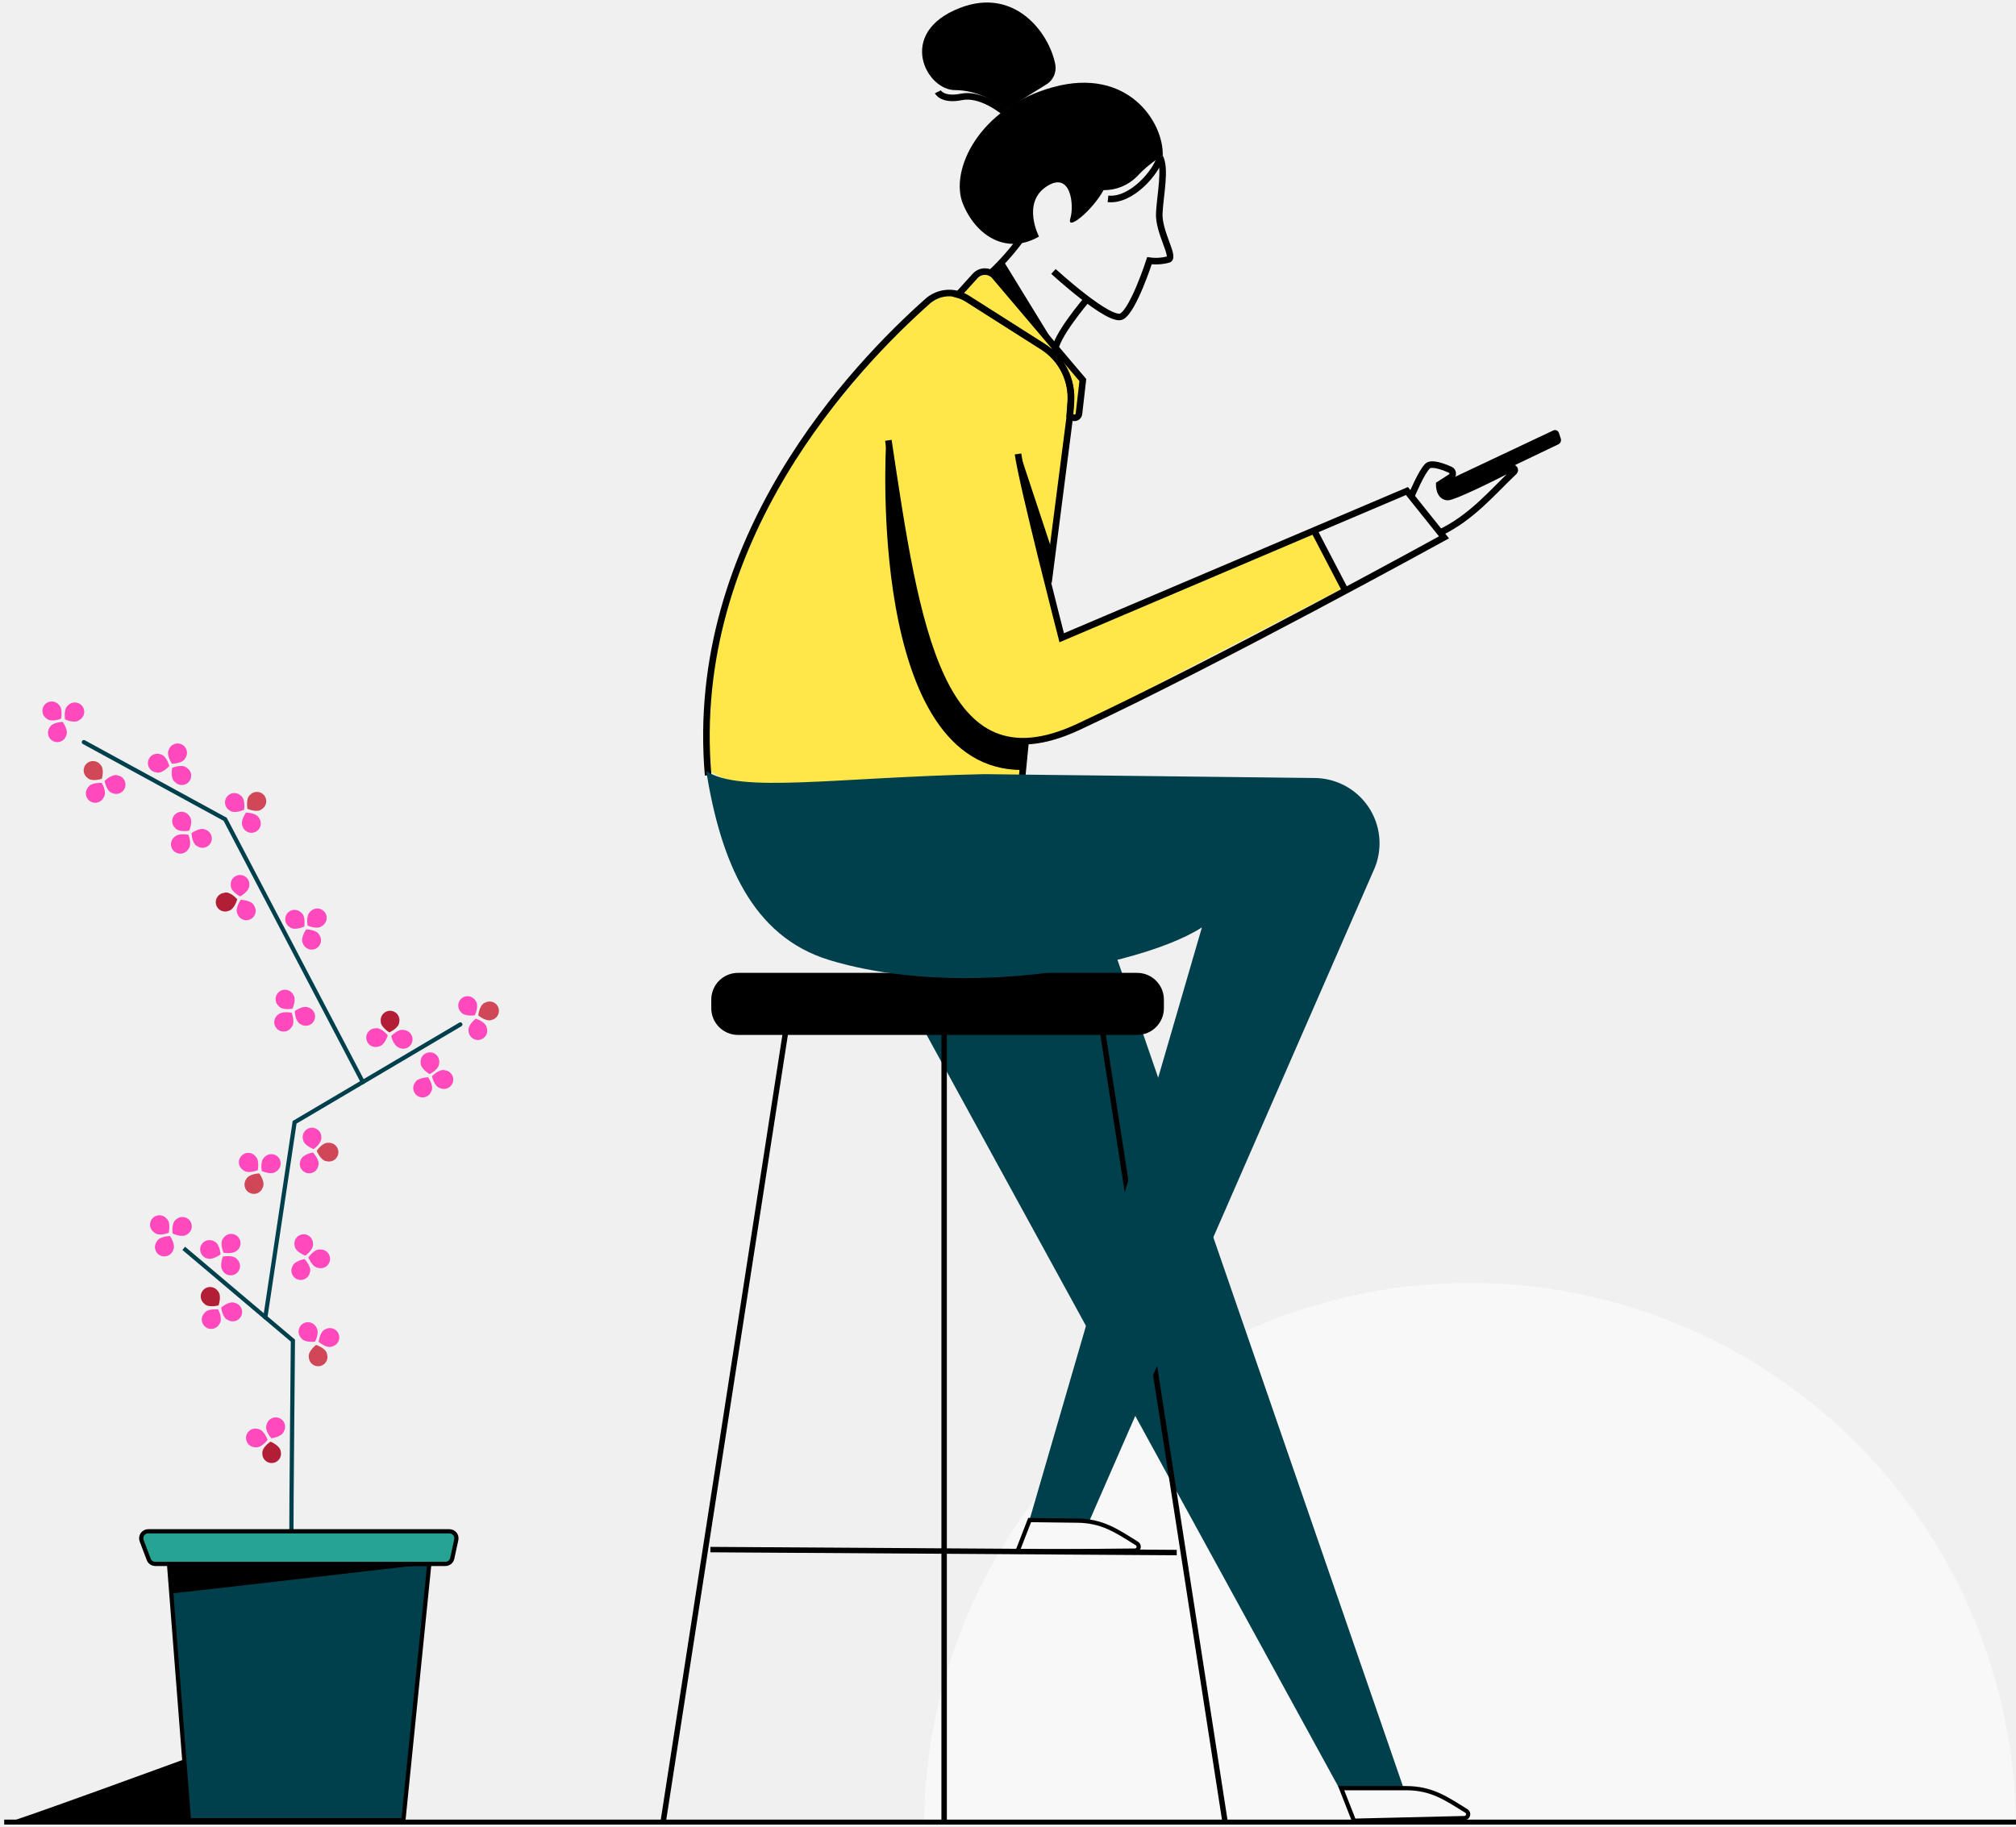
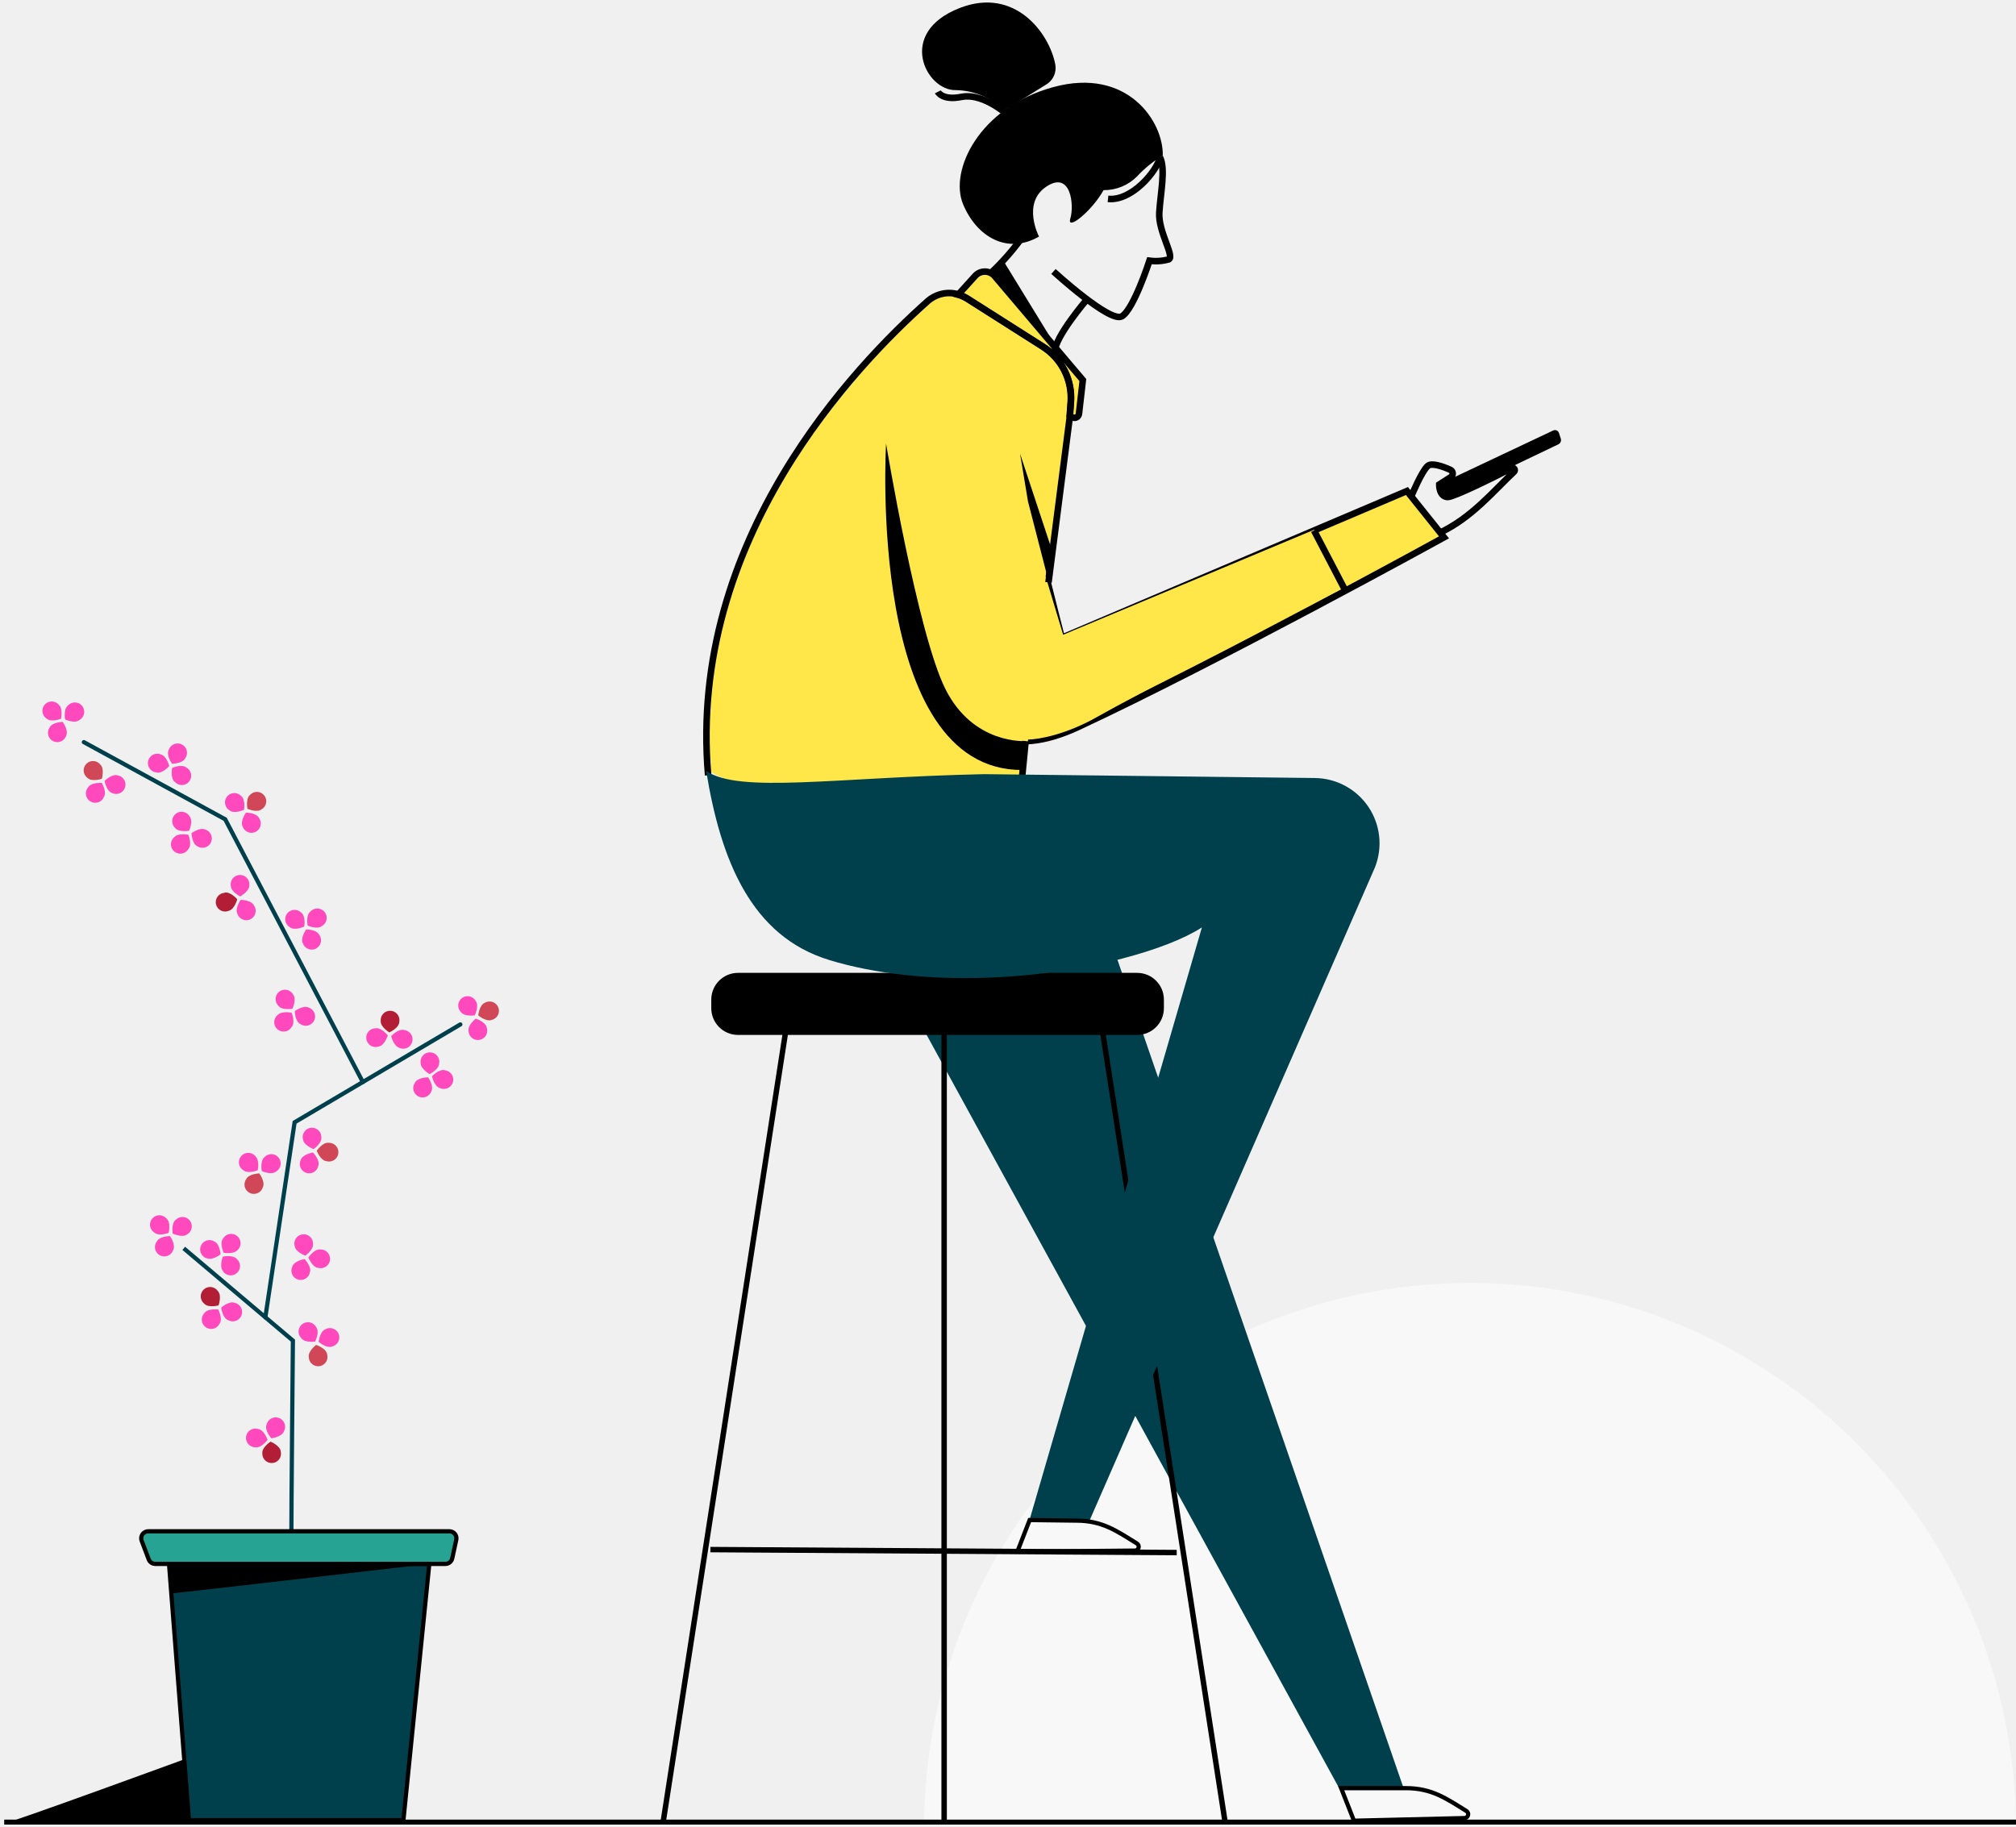
<svg xmlns="http://www.w3.org/2000/svg" width="479" height="434" viewBox="0 0 479 434" fill="none">
-   <g clip-path="url(#clip0_22_1063)">
+   <g clip-path="url(#clip0_328_3838)">
+     <path d="M241.877 107.879C242.979 115.577 252.264 151.553 252.264 151.553L334.287 116.687L343.094 127.697C343.094 127.697 289.184 157.37 256.177 172.757C223.169 188.143 217.668 148.589 211.074 104.64" fill="#FFE749" />
+     <path d="M241.877 107.879C242.979 115.577 252.264 151.553 252.264 151.553L334.287 116.687L343.094 127.697C343.094 127.697 289.184 157.37 256.177 172.757C223.169 188.143 217.668 148.589 211.074 104.64" stroke="black" stroke-width="1.56" stroke-miterlimit="10" />
    <path d="M201.293 92.639C205.885 86.639 216.823 73.794 223.481 70.472H224.84L229.001 69.087C230.388 67.701 233.446 64.93 234.511 64.93C235.898 64.93 252.549 84.327 255.322 88.483C258.096 92.639 256.709 93.988 256.709 96.796C256.709 99.016 254.872 98.631 253.954 98.181L248.443 136.983L252.604 150.837L312.236 125.89L319.17 139.754C302.997 148.066 268.658 165.802 260.925 170.233C253.192 174.665 246.588 175.738 244.283 175.738L242.887 186.822H183.255C174.374 186.822 169.387 184.069 168.001 182.666C167.124 158.928 172.887 135.417 184.642 114.77C189.087 107.053 197.592 96.796 201.293 92.639Z" fill="#FFE749" />
-     <path d="M241.877 107.879C242.979 115.577 252.264 151.553 252.264 151.553L334.287 116.687L343.094 127.697C343.094 127.697 289.184 157.37 256.177 172.757C223.169 188.143 217.668 148.589 211.074 104.64" stroke="black" stroke-width="1.56" stroke-miterlimit="10" />
    <path d="M257.279 90.318L256.36 98.365C256.333 98.548 256.26 98.721 256.149 98.869C256.038 99.019 255.889 99.136 255.717 99.209C255.547 99.293 255.354 99.321 255.166 99.291C254.98 99.269 254.803 99.2 254.652 99.089L254.165 98.722L254.395 95.649C254.593 93.044 254.079 90.435 252.908 88.1C251.736 85.765 249.952 83.791 247.745 82.391L229.745 70.958C229.09 70.556 228.382 70.248 227.642 70.041L231.719 65.545C232.02 65.218 232.386 64.959 232.794 64.784C233.205 64.609 233.651 64.527 234.098 64.545C234.541 64.556 234.976 64.662 235.375 64.857C235.774 65.053 236.126 65.335 236.403 65.683L257.279 90.318Z" stroke="black" stroke-width="1.56" stroke-miterlimit="10" />
    <path d="M227.678 69.977C228.419 70.183 229.126 70.492 229.781 70.894L247.801 82.345C250.007 83.745 251.792 85.719 252.963 88.054C254.134 90.389 254.648 92.998 254.45 95.603L254.22 98.677" stroke="black" stroke-width="1.56" stroke-miterlimit="10" />
    <path d="M254.229 98.704L249.123 138.396" stroke="black" stroke-width="1.56" stroke-miterlimit="10" />
    <path d="M168.248 184.235C163.427 128.147 203.313 86.822 220.294 71.674C221.278 70.779 222.472 70.148 223.766 69.839C225.057 69.537 226.404 69.572 227.678 69.94" stroke="black" stroke-width="1.56" stroke-miterlimit="10" />
    <path d="M276.271 36.974C276.492 28.973 267.941 15.871 250.262 20.697C232.583 25.523 225.52 40.561 228.817 48.507C232.114 56.453 239.471 60.499 246.864 56.214C246.864 56.214 242.731 48.287 248.591 44.36C254.45 40.433 255.267 48.773 254.312 51.92C253.357 55.067 259.501 50.085 262.201 45.185C263.678 45.203 265.143 44.923 266.509 44.364C267.875 43.804 269.115 42.976 270.155 41.928C271.944 39.992 274.004 38.323 276.271 36.974Z" fill="black" />
-     <path d="M248.6 20.073C249.402 19.588 250.036 18.869 250.417 18.012C250.798 17.156 250.907 16.204 250.73 15.284C249.297 7.834 241.133 -3.158 228.11 1.87C212.864 7.742 220.046 21.532 227.008 21.413C231.361 21.474 235.524 23.205 238.635 26.248L248.6 20.073Z" fill="black" />
-     <path d="M250.299 64.508C250.299 64.508 263.726 76.803 266.545 75.179C269.365 73.555 273.112 61.949 273.112 61.949C274.648 62.161 276.211 62.055 277.704 61.636C279.137 60.903 275.178 55.058 275.445 50.544C275.711 46.03 277.015 40.093 275.591 37.331" stroke="black" stroke-width="1.56" stroke-miterlimit="10" />
+     <path d="M248.6 20.073C249.402 19.588 250.036 18.869 250.417 18.012C250.798 17.156 250.907 16.204 250.73 15.284C249.297 7.833 241.133 -3.158 228.11 1.87C212.864 7.742 220.046 21.532 227.008 21.413C231.361 21.474 235.524 23.205 238.635 26.248L248.6 20.073Z" fill="black" />
+     <path d="M250.299 64.508C250.299 64.508 263.726 76.803 266.545 75.179C269.365 73.555 273.112 61.949 273.112 61.949C274.648 62.161 276.211 62.055 277.704 61.637C279.137 60.903 275.178 55.058 275.445 50.544C275.711 46.03 277.015 40.093 275.591 37.331" stroke="black" stroke-width="1.56" stroke-miterlimit="10" />
    <path d="M235.274 65.022C238.228 62.272 240.887 59.221 243.209 55.92" stroke="black" stroke-width="1.56" stroke-miterlimit="10" />
    <path d="M258.27 71.133C258.27 71.133 250.556 80.133 250.62 83.62" stroke="black" stroke-width="1.56" stroke-miterlimit="10" />
    <path d="M275.628 37.331C274.866 40.772 268.832 47.865 263.257 47.259" stroke="black" stroke-width="1.56" stroke-miterlimit="10" />
    <path d="M239.976 27.817C238.203 26.101 232.968 22.101 228.431 23.027C223.894 23.954 222.829 21.826 222.829 21.826" stroke="black" stroke-width="1.56" stroke-miterlimit="10" />
    <path d="M312.208 126.064L319.656 140.35" stroke="black" stroke-width="1.56" stroke-miterlimit="10" />
    <path d="M335.389 117.779C335.389 117.779 337.786 111.98 339.237 110.723C340.155 109.907 342.819 110.834 344.582 111.641C344.745 111.707 344.885 111.819 344.986 111.962C345.088 112.108 345.149 112.279 345.161 112.457C345.178 112.637 345.145 112.818 345.066 112.98C344.986 113.142 344.863 113.279 344.711 113.375L341.955 115.146C341.955 115.146 341.882 118.008 343.957 118.119C345.39 118.119 354.354 113.724 359.203 111.219C359.313 111.182 359.432 111.182 359.543 111.219C359.656 111.255 359.756 111.326 359.827 111.421C359.89 111.519 359.919 111.635 359.91 111.751C359.902 111.871 359.853 111.984 359.772 112.072C354.969 116.559 349.67 123.082 341.983 126.651" stroke="black" stroke-width="1.56" stroke-miterlimit="10" />
    <path d="M341.965 115.082L369.057 102.291C369.186 102.238 369.323 102.207 369.461 102.2C369.597 102.2 369.731 102.228 369.856 102.282C369.981 102.336 370.093 102.414 370.187 102.512C370.279 102.612 370.348 102.731 370.389 102.86L370.821 104.163C370.922 104.429 370.922 104.723 370.821 104.989C370.713 105.255 370.51 105.471 370.251 105.595L343.618 118.339L341.965 115.082Z" fill="black" />
    <path d="M210.532 105.42C210.532 105.42 205.829 183.253 242.979 182.978L243.695 176.105C243.695 176.105 231.278 177.023 224.629 163.746C217.98 150.47 210.532 105.42 210.532 105.42Z" fill="black" />
    <path d="M242.364 107.815L250.014 130.945L249.095 137.964L244.246 119.137L242.364 107.815Z" fill="black" />
    <path d="M238.387 61.949L250.602 81.877L235.485 64.829L238.387 61.949Z" fill="black" />
    <path opacity="0.5" d="M219.55 433.367C219.838 399.188 233.631 366.506 257.925 342.439C282.22 318.372 315.048 304.868 349.261 304.868C383.475 304.868 416.303 318.372 440.597 342.439C464.891 366.506 478.684 399.188 478.972 433.367H219.55Z" fill="white" />
    <path d="M250.464 184.528L333.488 424.917H318.169L192.237 194.924L250.464 184.528Z" fill="#00404C" />
    <path d="M479 433L1 433" stroke="black" stroke-width="1.18" stroke-miterlimit="10" />
    <path d="M321.695 432.67L318.655 424.935H334.039C340.192 424.935 343.608 427.394 348.338 430.312C348.527 430.407 348.677 430.565 348.763 430.759C348.849 430.952 348.866 431.17 348.809 431.374C348.753 431.578 348.628 431.756 348.455 431.879C348.282 432.001 348.072 432.06 347.861 432.046L321.695 432.67Z" stroke="black" stroke-miterlimit="10" />
    <path d="M270.182 231.835H175.357C172.202 231.835 169.644 234.39 169.644 237.542V239.588C169.644 242.74 172.202 245.295 175.357 245.295H270.182C273.337 245.295 275.895 242.74 275.895 239.588V237.542C275.895 234.39 273.337 231.835 270.182 231.835Z" fill="black" stroke="black" stroke-width="1.29" stroke-miterlimit="10" />
    <path d="M186.617 245.497L157.632 432.55" stroke="black" stroke-width="1.29" stroke-miterlimit="10" />
    <path d="M262.027 245.497L291.012 432.55" stroke="black" stroke-width="1.29" stroke-miterlimit="10" />
    <path d="M224.326 245.8V432.55" stroke="black" stroke-width="1.29" stroke-miterlimit="10" />
    <path d="M168.79 368.242L279.587 368.948" stroke="black" stroke-width="1.29" stroke-miterlimit="10" />
    <path d="M243.686 176.115L242.878 184.4" stroke="black" stroke-width="1.56" stroke-miterlimit="10" />
    <path d="M40.159 371.646H102.004L95.851 432.55H44.898L40.159 371.646Z" fill="#00404C" stroke="black" stroke-miterlimit="10" />
    <path d="M1 433.301C2.258 433.283 44 418 44 418L45 433.301L1 433.301Z" fill="black" />
    <path d="M43.658 296.657L69.593 318.577C69.593 318.577 69.199 361.039 69.235 363.893" stroke="#00404C" stroke-miterlimit="10" />
    <path d="M63.045 313.044L69.998 266.701L109.379 243.442" stroke="#00404C" stroke-miterlimit="10" stroke-linecap="round" />
    <path d="M86.207 257.131L53.503 194.694L19.926 176.362" stroke="#00404C" stroke-miterlimit="10" stroke-linecap="round" />
    <path d="M56.451 297.043C55.533 298.153 53.127 297.694 53.127 297.694C53.127 297.694 52.116 295.428 52.998 294.318C53.16 294.042 53.379 293.804 53.641 293.62C53.903 293.437 54.201 293.311 54.516 293.253C54.831 293.195 55.154 293.205 55.465 293.282C55.775 293.36 56.065 293.503 56.315 293.702C56.565 293.902 56.77 294.152 56.914 294.438C57.059 294.723 57.141 295.036 57.153 295.355C57.166 295.675 57.11 295.993 56.989 296.289C56.868 296.585 56.684 296.851 56.451 297.07V297.043Z" fill="#FF49BC" />
    <path d="M52.952 302.007C52.034 300.915 52.952 298.621 52.952 298.621C52.952 298.621 55.377 298.107 56.286 299.199C56.525 299.412 56.715 299.673 56.843 299.966C56.972 300.258 57.035 300.575 57.03 300.895C57.024 301.214 56.95 301.529 56.812 301.817C56.674 302.105 56.475 302.36 56.229 302.564C55.983 302.769 55.696 302.917 55.387 303.001C55.078 303.084 54.755 303.1 54.439 303.047C54.124 302.994 53.824 302.873 53.559 302.694C53.294 302.514 53.072 302.28 52.906 302.007H52.952Z" fill="#FF49BC" />
    <path d="M49.15 299.006C50.445 299.594 52.401 298.089 52.401 298.089C52.401 298.089 52.254 295.612 50.959 295.034C50.691 294.864 50.39 294.754 50.077 294.711C49.763 294.668 49.443 294.692 49.139 294.782C48.835 294.872 48.554 295.026 48.315 295.233C48.076 295.441 47.883 295.697 47.751 295.985C47.619 296.272 47.55 296.585 47.549 296.902C47.548 297.218 47.614 297.531 47.744 297.82C47.874 298.109 48.064 298.367 48.302 298.576C48.539 298.785 48.819 298.941 49.122 299.034L49.15 299.006Z" fill="#FF49BC" />
    <path d="M39.608 289.62C40.664 290.538 40.067 292.969 40.067 292.969C40.067 292.969 37.743 293.887 36.678 292.905C36.404 292.732 36.171 292.501 35.996 292.23C35.82 291.958 35.706 291.651 35.661 291.331C35.616 291.01 35.641 290.684 35.735 290.374C35.829 290.065 35.99 289.779 36.205 289.538C36.42 289.296 36.686 289.104 36.983 288.975C37.28 288.847 37.602 288.784 37.925 288.792C38.249 288.8 38.567 288.878 38.858 289.021C39.148 289.164 39.404 289.368 39.608 289.62Z" fill="#FF49BC" />
    <path d="M44.402 293.373C43.263 294.217 41.022 293.134 41.022 293.134C41.022 293.134 40.645 290.684 41.784 289.84C42.011 289.616 42.283 289.443 42.582 289.333C42.881 289.223 43.2 289.179 43.518 289.203C43.836 289.228 44.145 289.32 44.424 289.474C44.703 289.628 44.946 289.84 45.135 290.096C45.325 290.352 45.457 290.646 45.523 290.957C45.589 291.269 45.587 291.591 45.518 291.902C45.448 292.213 45.312 292.505 45.12 292.759C44.927 293.012 44.682 293.222 44.402 293.373Z" fill="#FF49BC" />
    <path d="M41.16 297.043C41.821 295.777 40.397 293.74 40.397 293.74C40.397 293.74 37.918 293.74 37.257 295.006C37.062 295.264 36.926 295.562 36.858 295.879C36.79 296.195 36.791 296.522 36.863 296.838C36.934 297.153 37.073 297.45 37.271 297.706C37.468 297.963 37.719 298.173 38.006 298.323C38.293 298.473 38.61 298.558 38.933 298.574C39.257 298.589 39.58 298.534 39.88 298.412C40.18 298.291 40.45 298.105 40.671 297.868C40.892 297.632 41.059 297.35 41.16 297.043Z" fill="#FF49BC" />
    <path d="M48.571 312.026C49.389 310.861 51.85 311.182 51.85 311.182C51.85 311.182 52.989 313.384 52.181 314.549C52.04 314.84 51.838 315.097 51.588 315.303C51.339 315.508 51.047 315.657 50.734 315.739C50.421 315.82 50.094 315.833 49.776 315.776C49.458 315.719 49.155 315.593 48.89 315.408C48.625 315.223 48.404 314.982 48.241 314.703C48.078 314.424 47.978 314.113 47.948 313.791C47.918 313.469 47.958 313.145 48.065 312.84C48.173 312.535 48.346 312.257 48.571 312.026Z" fill="#FF49BC" />
    <path d="M51.776 306.823C52.75 307.86 51.932 310.209 51.932 310.209C51.932 310.209 49.535 310.87 48.562 309.833C48.306 309.636 48.095 309.385 47.946 309.099C47.796 308.812 47.71 308.497 47.694 308.174C47.679 307.851 47.734 307.529 47.855 307.23C47.976 306.93 48.162 306.661 48.398 306.44C48.634 306.219 48.915 306.052 49.222 305.95C49.529 305.848 49.854 305.815 50.176 305.851C50.497 305.888 50.807 305.994 51.083 306.161C51.359 306.329 51.596 306.555 51.776 306.823Z" fill="#B11E36" />
    <path d="M55.744 309.594C54.421 309.09 52.557 310.732 52.557 310.732C52.557 310.732 52.842 313.2 54.173 313.705C54.453 313.868 54.765 313.968 55.087 313.999C55.41 314.029 55.735 313.989 56.04 313.882C56.346 313.774 56.624 313.601 56.856 313.375C57.088 313.15 57.267 312.876 57.383 312.574C57.498 312.272 57.547 311.948 57.524 311.625C57.502 311.303 57.41 310.989 57.254 310.705C57.098 310.422 56.882 310.176 56.621 309.984C56.361 309.792 56.061 309.659 55.744 309.594Z" fill="#FF49BC" />
    <path d="M75.572 301.291C74.158 301.126 73.267 298.814 73.267 298.814C73.267 298.814 74.672 296.758 76.077 296.924C76.402 296.906 76.725 296.96 77.027 297.081C77.328 297.202 77.599 297.387 77.822 297.623C78.044 297.86 78.212 298.142 78.314 298.449C78.416 298.757 78.45 299.084 78.412 299.406C78.375 299.728 78.268 300.038 78.098 300.315C77.929 300.591 77.701 300.828 77.43 301.007C77.16 301.187 76.853 301.305 76.533 301.354C76.212 301.403 75.884 301.381 75.572 301.291Z" fill="#FF49BC" />
    <path d="M69.474 300.942C69.924 299.593 72.376 299.208 72.376 299.208C72.376 299.208 74.094 301.043 73.644 302.337C73.588 302.651 73.465 302.949 73.283 303.212C73.101 303.474 72.865 303.694 72.59 303.857C72.316 304.02 72.009 304.122 71.692 304.156C71.374 304.19 71.053 304.155 70.75 304.054C70.447 303.952 70.169 303.787 69.936 303.569C69.703 303.351 69.52 303.085 69.399 302.79C69.278 302.495 69.222 302.177 69.235 301.858C69.248 301.539 69.329 301.227 69.474 300.942Z" fill="#FF49BC" />
    <path d="M70.025 296.125C70.209 297.538 72.542 298.392 72.542 298.392C72.542 298.392 74.571 296.969 74.378 295.556C74.383 295.238 74.319 294.922 74.19 294.631C74.062 294.34 73.872 294.079 73.634 293.868C73.396 293.656 73.115 293.498 72.81 293.404C72.506 293.31 72.184 293.283 71.868 293.324C71.552 293.366 71.249 293.474 70.979 293.643C70.708 293.812 70.478 294.036 70.302 294.302C70.126 294.568 70.01 294.868 69.96 295.183C69.911 295.497 69.93 295.819 70.016 296.125H70.025Z" fill="#FF49BC" />
    <path d="M77.547 275.94C76.142 275.775 75.251 273.463 75.251 273.463C75.251 273.463 76.647 271.408 78.061 271.573C78.385 271.557 78.709 271.611 79.009 271.733C79.31 271.855 79.581 272.041 79.802 272.277C80.023 272.514 80.191 272.796 80.292 273.104C80.393 273.412 80.425 273.738 80.388 274.06C80.35 274.382 80.242 274.692 80.072 274.968C79.902 275.244 79.674 275.479 79.404 275.658C79.133 275.837 78.827 275.955 78.506 276.004C78.186 276.052 77.858 276.031 77.547 275.94Z" fill="#D04757" />
    <path d="M71.467 275.61C71.917 274.27 74.369 273.876 74.369 273.876C74.369 273.876 76.096 275.711 75.636 277.014C75.579 277.327 75.454 277.623 75.272 277.884C75.089 278.145 74.852 278.363 74.578 278.525C74.303 278.686 73.997 278.786 73.68 278.819C73.363 278.852 73.043 278.816 72.741 278.715C72.439 278.613 72.163 278.448 71.93 278.23C71.698 278.012 71.515 277.747 71.394 277.453C71.273 277.158 71.217 276.841 71.23 276.523C71.243 276.205 71.323 275.894 71.467 275.61Z" fill="#FF49BC" />
    <path d="M72 270.811C72.183 272.215 74.516 273.068 74.516 273.068C74.516 273.068 76.555 271.646 76.353 270.233C76.356 269.915 76.291 269.6 76.161 269.309C76.032 269.019 75.842 268.759 75.603 268.549C75.365 268.338 75.084 268.181 74.779 268.088C74.475 267.995 74.154 267.969 73.838 268.01C73.523 268.052 73.22 268.161 72.95 268.33C72.68 268.499 72.45 268.724 72.275 268.99C72.1 269.255 71.984 269.555 71.935 269.87C71.885 270.184 71.905 270.505 71.991 270.811H72Z" fill="#FF49BC" />
    <path d="M78.906 319.981C77.584 320.504 75.71 318.88 75.71 318.88C75.71 318.88 75.977 316.411 77.299 315.888C77.576 315.731 77.883 315.636 78.201 315.608C78.518 315.58 78.838 315.62 79.138 315.726C79.438 315.833 79.712 316.002 79.941 316.223C80.17 316.444 80.349 316.712 80.465 317.008C80.581 317.305 80.632 317.622 80.615 317.94C80.598 318.258 80.513 318.568 80.365 318.85C80.217 319.132 80.01 319.379 79.758 319.574C79.507 319.769 79.216 319.908 78.906 319.981Z" fill="#FF49BC" />
    <path d="M73.368 322.504C73.129 321.1 75.104 319.604 75.104 319.604C75.104 319.604 77.464 320.366 77.703 321.77C77.802 322.073 77.835 322.394 77.798 322.712C77.762 323.029 77.658 323.334 77.492 323.607C77.327 323.881 77.105 324.115 76.841 324.295C76.577 324.474 76.277 324.595 75.962 324.648C75.647 324.701 75.324 324.686 75.015 324.604C74.707 324.521 74.419 324.373 74.173 324.169C73.927 323.966 73.728 323.712 73.589 323.424C73.45 323.137 73.375 322.823 73.368 322.504Z" fill="#D04757" />
    <path d="M71.586 318.008C72.413 319.164 74.874 318.815 74.874 318.815C74.874 318.815 75.995 316.604 75.168 315.448C75.025 315.158 74.821 314.902 74.569 314.699C74.317 314.496 74.024 314.349 73.71 314.271C73.396 314.192 73.068 314.182 72.75 314.242C72.432 314.303 72.131 314.431 71.868 314.62C71.604 314.808 71.385 315.051 71.225 315.332C71.065 315.614 70.969 315.926 70.942 316.249C70.915 316.571 70.959 316.895 71.07 317.199C71.181 317.503 71.358 317.779 71.586 318.008Z" fill="#FF49BC" />
    <path d="M61.364 339.588C62.77 339.808 63.578 342.157 63.578 342.157C63.578 342.157 62.108 344.148 60.703 343.937C60.379 343.941 60.058 343.875 59.763 343.743C59.467 343.611 59.203 343.417 58.99 343.172C58.777 342.928 58.62 342.641 58.53 342.33C58.439 342.02 58.417 341.693 58.466 341.373C58.515 341.053 58.633 340.747 58.811 340.477C58.99 340.207 59.226 339.979 59.502 339.81C59.777 339.64 60.087 339.532 60.408 339.494C60.73 339.455 61.056 339.488 61.364 339.588Z" fill="#FF49BC" />
    <path d="M67.445 340.166C66.939 341.496 64.478 341.799 64.478 341.799C64.478 341.799 62.825 339.964 63.321 338.624C63.383 338.307 63.514 338.006 63.704 337.744C63.894 337.482 64.139 337.264 64.422 337.106C64.705 336.948 65.019 336.854 65.342 336.829C65.665 336.805 65.99 336.851 66.293 336.964C66.597 337.078 66.872 337.256 67.099 337.486C67.327 337.717 67.502 337.994 67.611 338.299C67.721 338.603 67.763 338.928 67.734 339.251C67.705 339.573 67.606 339.885 67.445 340.166Z" fill="#FF49BC" />
    <path d="M66.71 344.946C66.581 343.533 64.285 342.588 64.285 342.588C64.285 342.588 62.2 343.937 62.329 345.341C62.313 345.659 62.365 345.976 62.482 346.273C62.599 346.569 62.779 346.836 63.009 347.057C63.239 347.277 63.514 347.446 63.815 347.551C64.115 347.656 64.435 347.695 64.753 347.666C65.07 347.637 65.377 347.54 65.654 347.381C65.93 347.223 66.17 347.007 66.355 346.748C66.541 346.489 66.669 346.194 66.73 345.881C66.791 345.569 66.784 345.247 66.71 344.937V344.946Z" fill="#B11E36" />
    <path d="M60.676 274.766C61.759 275.683 61.227 278.105 61.227 278.105C61.227 278.105 58.931 279.023 57.838 278.105C57.56 277.94 57.322 277.716 57.14 277.449C56.958 277.182 56.836 276.879 56.783 276.56C56.73 276.242 56.746 275.916 56.831 275.604C56.917 275.293 57.069 275.003 57.277 274.756C57.485 274.509 57.744 274.31 58.037 274.173C58.33 274.036 58.649 273.965 58.972 273.963C59.295 273.961 59.615 274.03 59.909 274.163C60.203 274.297 60.465 274.493 60.676 274.738V274.766Z" fill="#FF49BC" />
    <path d="M65.571 278.417C64.451 279.335 62.191 278.271 62.191 278.271C62.191 278.271 61.741 275.83 62.861 274.958C63.081 274.727 63.349 274.545 63.645 274.426C63.942 274.307 64.26 274.253 64.58 274.268C64.899 274.283 65.211 274.367 65.495 274.513C65.779 274.66 66.028 274.866 66.225 275.118C66.422 275.369 66.562 275.66 66.636 275.971C66.711 276.281 66.717 276.604 66.655 276.917C66.593 277.23 66.464 277.526 66.277 277.785C66.09 278.044 65.849 278.26 65.571 278.417Z" fill="#FF49BC" />
    <path d="M62.457 282.124C63.082 280.849 61.613 278.849 61.613 278.849C61.613 278.849 59.124 278.922 58.499 280.197C58.311 280.461 58.184 280.763 58.124 281.081C58.065 281.399 58.076 281.726 58.156 282.04C58.236 282.354 58.383 282.646 58.588 282.897C58.792 283.148 59.05 283.351 59.341 283.493C59.632 283.635 59.951 283.712 60.275 283.718C60.599 283.724 60.92 283.66 61.217 283.53C61.513 283.4 61.778 283.206 61.992 282.964C62.206 282.721 62.365 282.434 62.457 282.124Z" fill="#D04757" />
    <path d="M13.947 167.462C15.04 168.38 14.498 170.802 14.498 170.802C14.498 170.802 12.202 171.72 11.119 170.802C10.848 170.634 10.617 170.41 10.441 170.145C10.264 169.88 10.147 169.58 10.097 169.266C10.047 168.952 10.065 168.631 10.15 168.324C10.235 168.017 10.384 167.733 10.589 167.489C10.794 167.245 11.049 167.048 11.336 166.911C11.624 166.775 11.938 166.701 12.256 166.696C12.574 166.691 12.89 166.754 13.182 166.882C13.474 167.009 13.735 167.198 13.947 167.435V167.462Z" fill="#FF49BC" />
    <path d="M18.852 171.114C17.731 172.032 15.463 170.967 15.463 170.967C15.463 170.967 15.022 168.527 16.142 167.646C16.362 167.408 16.631 167.22 16.93 167.096C17.229 166.973 17.551 166.915 17.875 166.928C18.199 166.942 18.516 167.025 18.804 167.173C19.092 167.321 19.344 167.529 19.543 167.785C19.743 168.04 19.884 168.335 19.958 168.65C20.031 168.965 20.035 169.292 19.969 169.609C19.903 169.926 19.769 170.225 19.576 170.485C19.383 170.744 19.136 170.959 18.852 171.114Z" fill="#FF49BC" />
    <path d="M15.729 174.821C16.354 173.536 14.884 171.545 14.884 171.545C14.884 171.545 12.405 171.61 11.78 172.885C11.6 173.148 11.478 173.446 11.424 173.76C11.37 174.074 11.383 174.396 11.465 174.704C11.546 175.012 11.692 175.299 11.894 175.546C12.096 175.792 12.348 175.992 12.635 176.133C12.921 176.273 13.234 176.35 13.553 176.359C13.872 176.368 14.189 176.308 14.482 176.183C14.776 176.059 15.039 175.873 15.254 175.638C15.469 175.403 15.631 175.124 15.729 174.821Z" fill="#FF49BC" />
    <path d="M20.955 187.07C21.708 185.868 24.188 186.051 24.188 186.051C24.188 186.051 25.446 188.189 24.693 189.391C24.57 189.691 24.383 189.961 24.145 190.181C23.907 190.401 23.623 190.567 23.315 190.667C23.006 190.766 22.679 190.798 22.357 190.758C22.035 190.719 21.725 190.61 21.45 190.439C21.174 190.268 20.939 190.039 20.761 189.767C20.583 189.496 20.467 189.19 20.42 188.869C20.373 188.548 20.396 188.221 20.488 187.91C20.581 187.6 20.74 187.313 20.955 187.07Z" fill="#FF49BC" />
    <path d="M23.857 181.712C24.886 182.693 24.197 185.07 24.197 185.07C24.197 185.07 21.837 185.868 20.808 184.877C20.548 184.692 20.331 184.453 20.172 184.176C20.012 183.9 19.915 183.592 19.885 183.274C19.856 182.957 19.895 182.636 20.001 182.335C20.106 182.034 20.275 181.759 20.497 181.53C20.718 181.3 20.987 181.12 21.284 181.003C21.581 180.886 21.9 180.835 22.219 180.852C22.538 180.869 22.849 180.955 23.132 181.103C23.414 181.252 23.662 181.459 23.857 181.712Z" fill="#D04757" />
    <path d="M27.971 184.262C26.621 183.822 24.849 185.565 24.849 185.565C24.849 185.565 25.271 188.015 26.621 188.446C26.907 188.586 27.22 188.662 27.539 188.67C27.857 188.679 28.174 188.618 28.467 188.494C28.76 188.369 29.023 188.183 29.238 187.948C29.452 187.713 29.614 187.435 29.712 187.132C29.809 186.829 29.841 186.509 29.804 186.193C29.767 185.877 29.662 185.572 29.497 185.3C29.332 185.028 29.111 184.794 28.847 184.615C28.584 184.436 28.285 184.316 27.971 184.262Z" fill="#FF49BC" />
    <path d="M43.998 180.225C43.346 181.482 40.857 181.491 40.857 181.491C40.857 181.491 39.433 179.464 40.085 178.197C40.187 177.891 40.354 177.611 40.574 177.375C40.795 177.14 41.064 176.955 41.363 176.834C41.663 176.712 41.984 176.657 42.307 176.672C42.629 176.687 42.945 176.771 43.231 176.92C43.518 177.068 43.769 177.277 43.967 177.532C44.165 177.787 44.305 178.082 44.378 178.396C44.451 178.71 44.454 179.036 44.389 179.352C44.323 179.668 44.19 179.966 43.998 180.225Z" fill="#FF49BC" />
    <path d="M41.509 185.804C40.407 184.886 40.912 182.473 40.912 182.473C40.912 182.473 43.199 181.5 44.291 182.4C44.574 182.558 44.818 182.775 45.007 183.037C45.196 183.3 45.326 183.6 45.387 183.917C45.448 184.234 45.439 184.561 45.361 184.875C45.282 185.188 45.136 185.481 44.932 185.732C44.729 185.984 44.473 186.187 44.183 186.33C43.892 186.472 43.575 186.549 43.251 186.556C42.928 186.563 42.607 186.499 42.31 186.369C42.014 186.239 41.75 186.046 41.536 185.804H41.509Z" fill="#FF49BC" />
    <path d="M37.211 183.583C38.588 183.904 40.223 182.033 40.223 182.033C40.223 182.033 39.608 179.629 38.221 179.28C37.922 179.157 37.6 179.1 37.277 179.113C36.955 179.127 36.638 179.21 36.351 179.357C36.063 179.504 35.811 179.712 35.612 179.967C35.413 180.221 35.271 180.515 35.197 180.83C35.123 181.144 35.118 181.471 35.183 181.787C35.247 182.103 35.38 182.402 35.572 182.662C35.763 182.922 36.009 183.137 36.292 183.293C36.575 183.449 36.888 183.542 37.211 183.565V183.583Z" fill="#FF49BC" />
    <path d="M62.173 192.309C61.061 193.226 58.793 192.199 58.793 192.199C58.793 192.199 58.315 189.758 59.427 188.877C59.645 188.647 59.91 188.466 60.204 188.346C60.498 188.227 60.815 188.172 61.132 188.185C61.449 188.197 61.76 188.278 62.044 188.421C62.327 188.564 62.577 188.766 62.775 189.014C62.974 189.261 63.117 189.548 63.195 189.856C63.274 190.163 63.285 190.484 63.229 190.796C63.173 191.108 63.05 191.405 62.87 191.666C62.689 191.927 62.454 192.146 62.182 192.309H62.173Z" fill="#D04757" />
    <path d="M57.636 196.392C56.993 195.126 58.444 193.107 58.444 193.107C58.444 193.107 60.924 193.107 61.567 194.419C61.749 194.68 61.873 194.977 61.931 195.291C61.988 195.604 61.977 195.926 61.899 196.235C61.821 196.544 61.677 196.832 61.478 197.081C61.278 197.329 61.027 197.532 60.742 197.675C60.457 197.818 60.145 197.898 59.826 197.91C59.508 197.921 59.19 197.864 58.895 197.743C58.601 197.621 58.336 197.437 58.118 197.204C57.901 196.971 57.736 196.694 57.636 196.392Z" fill="#FF49BC" />
    <path d="M54.605 192.621C55.735 193.483 57.985 192.428 57.985 192.428C57.985 192.428 58.398 189.978 57.269 189.125C57.045 188.897 56.776 188.719 56.478 188.605C56.18 188.49 55.86 188.441 55.542 188.46C55.223 188.48 54.912 188.568 54.631 188.718C54.349 188.869 54.103 189.078 53.91 189.332C53.717 189.585 53.58 189.878 53.51 190.189C53.44 190.5 53.438 190.823 53.504 191.135C53.57 191.447 53.702 191.741 53.892 191.998C54.082 192.254 54.325 192.467 54.605 192.621Z" fill="#FF49BC" />
    <path d="M76.481 220.063C75.37 220.981 73.093 219.953 73.093 219.953C73.093 219.953 72.624 217.513 73.726 216.632C73.942 216.391 74.209 216.2 74.506 216.072C74.804 215.944 75.126 215.882 75.449 215.891C75.773 215.9 76.091 215.979 76.382 216.123C76.672 216.267 76.927 216.472 77.129 216.725C77.332 216.977 77.478 217.27 77.555 217.585C77.633 217.899 77.641 218.226 77.579 218.544C77.518 218.862 77.388 219.162 77.198 219.425C77.008 219.687 76.764 219.905 76.481 220.063Z" fill="#FF49BC" />
    <path d="M71.945 224.146C71.302 222.88 72.744 220.862 72.744 220.862C72.744 220.862 75.233 220.862 75.876 222.174C76.058 222.435 76.182 222.732 76.24 223.046C76.297 223.359 76.286 223.681 76.208 223.99C76.13 224.299 75.986 224.587 75.787 224.836C75.587 225.084 75.336 225.287 75.051 225.43C74.766 225.573 74.454 225.653 74.135 225.664C73.816 225.676 73.499 225.619 73.204 225.497C72.91 225.376 72.645 225.192 72.427 224.959C72.21 224.726 72.045 224.449 71.945 224.146Z" fill="#FF49BC" />
    <path d="M68.914 220.375C70.043 221.238 72.293 220.183 72.293 220.183C72.293 220.183 72.707 217.733 71.577 216.88C71.354 216.652 71.084 216.474 70.787 216.359C70.489 216.245 70.169 216.195 69.851 216.215C69.532 216.235 69.221 216.323 68.94 216.473C68.658 216.623 68.412 216.833 68.219 217.086C68.025 217.34 67.889 217.633 67.819 217.944C67.749 218.255 67.747 218.578 67.813 218.89C67.879 219.202 68.011 219.496 68.201 219.753C68.391 220.009 68.634 220.221 68.914 220.375Z" fill="#FF49BC" />
    <path d="M41.426 198.942C42.344 197.85 44.769 198.383 44.769 198.383C44.769 198.383 45.687 200.667 44.769 201.759C44.605 202.039 44.383 202.28 44.117 202.465C43.85 202.65 43.547 202.775 43.227 202.831C42.907 202.887 42.58 202.873 42.266 202.789C41.953 202.706 41.661 202.555 41.412 202.347C41.163 202.14 40.962 201.88 40.823 201.587C40.685 201.294 40.612 200.974 40.61 200.65C40.608 200.326 40.676 200.005 40.811 199.71C40.946 199.415 41.143 199.153 41.389 198.942H41.426Z" fill="#FF49BC" />
    <path d="M45.063 194.034C45.981 195.153 44.925 197.419 44.925 197.419C44.925 197.419 42.482 197.869 41.61 196.759C41.377 196.54 41.193 196.273 41.072 195.977C40.951 195.682 40.895 195.363 40.908 195.044C40.921 194.724 41.002 194.411 41.147 194.126C41.291 193.841 41.495 193.59 41.746 193.391C41.996 193.191 42.286 193.048 42.596 192.97C42.907 192.893 43.23 192.883 43.545 192.941C43.86 193 44.158 193.125 44.42 193.309C44.682 193.492 44.901 193.73 45.063 194.006V194.034Z" fill="#FF49BC" />
    <path d="M48.782 197.135C47.497 196.511 45.504 197.997 45.504 197.997C45.504 197.997 45.586 200.475 46.863 201.089C47.127 201.268 47.426 201.388 47.74 201.441C48.055 201.493 48.377 201.478 48.685 201.395C48.993 201.313 49.279 201.165 49.525 200.963C49.771 200.76 49.97 200.506 50.109 200.22C50.248 199.933 50.324 199.62 50.331 199.302C50.339 198.983 50.277 198.667 50.151 198.374C50.026 198.082 49.838 197.82 49.602 197.606C49.366 197.392 49.086 197.231 48.782 197.135Z" fill="#FF49BC" />
    <path d="M65.957 241.231C66.875 240.148 69.3 240.671 69.3 240.671C69.3 240.671 70.218 242.965 69.3 244.056C69.134 244.333 68.91 244.571 68.644 244.753C68.377 244.936 68.075 245.058 67.756 245.112C67.438 245.166 67.112 245.15 66.8 245.066C66.488 244.982 66.198 244.831 65.951 244.624C65.703 244.417 65.504 244.158 65.366 243.867C65.228 243.575 65.155 243.257 65.152 242.934C65.149 242.612 65.216 242.292 65.349 241.998C65.481 241.704 65.676 241.442 65.92 241.231H65.957Z" fill="#FF49BC" />
    <path d="M69.63 236.322C70.549 237.441 69.493 239.707 69.493 239.707C69.493 239.707 67.049 240.166 66.177 239.047C65.944 238.828 65.76 238.562 65.639 238.266C65.518 237.97 65.462 237.651 65.475 237.332C65.488 237.012 65.569 236.699 65.714 236.414C65.858 236.129 66.063 235.878 66.313 235.679C66.563 235.479 66.853 235.336 67.164 235.259C67.474 235.181 67.798 235.171 68.112 235.23C68.427 235.288 68.725 235.413 68.987 235.597C69.249 235.781 69.468 236.018 69.63 236.294V236.322Z" fill="#FF49BC" />
    <path d="M73.304 239.423C72.027 238.808 70.025 240.285 70.025 240.285C70.025 240.285 70.108 242.763 71.394 243.377C71.658 243.558 71.958 243.679 72.273 243.733C72.588 243.787 72.912 243.772 73.221 243.69C73.53 243.607 73.818 243.459 74.064 243.255C74.311 243.052 74.51 242.797 74.649 242.509C74.788 242.222 74.864 241.907 74.87 241.588C74.876 241.268 74.813 240.951 74.686 240.658C74.558 240.365 74.368 240.103 74.13 239.89C73.891 239.676 73.609 239.517 73.304 239.423Z" fill="#FF49BC" />
    <path d="M53.365 212.127C54.752 211.815 56.369 213.696 56.369 213.696C56.369 213.696 55.735 216.1 54.348 216.448C54.048 216.573 53.725 216.631 53.4 216.617C53.076 216.604 52.758 216.52 52.469 216.372C52.18 216.223 51.928 216.013 51.729 215.757C51.529 215.501 51.389 215.204 51.316 214.888C51.243 214.571 51.241 214.243 51.309 213.926C51.376 213.608 51.512 213.31 51.708 213.05C51.903 212.791 52.152 212.577 52.438 212.424C52.725 212.271 53.041 212.182 53.365 212.164V212.127Z" fill="#B11E36" />
    <path d="M59.234 210.42C59.234 211.833 57.076 213.026 57.076 213.026C57.076 213.026 54.853 211.916 54.835 210.494C54.784 210.18 54.802 209.858 54.886 209.551C54.971 209.244 55.121 208.959 55.325 208.715C55.53 208.471 55.785 208.274 56.072 208.137C56.36 208 56.673 207.926 56.992 207.921C57.31 207.916 57.627 207.979 57.919 208.106C58.211 208.233 58.472 208.422 58.684 208.659C58.897 208.896 59.056 209.176 59.151 209.48C59.246 209.784 59.274 210.105 59.234 210.42Z" fill="#FF49BC" />
    <path d="M60.318 215.127C59.675 213.87 57.186 213.834 57.186 213.834C57.186 213.834 55.753 215.861 56.396 217.127C56.494 217.436 56.658 217.719 56.877 217.958C57.096 218.197 57.364 218.385 57.663 218.51C57.962 218.635 58.285 218.693 58.608 218.681C58.932 218.668 59.249 218.586 59.538 218.439C59.826 218.291 60.079 218.083 60.279 217.828C60.479 217.574 60.621 217.278 60.696 216.963C60.77 216.648 60.774 216.321 60.709 216.004C60.644 215.687 60.51 215.388 60.318 215.127Z" fill="#FF49BC" />
    <path d="M116.845 242.368C115.523 242.9 113.631 241.295 113.631 241.295C113.631 241.295 113.879 238.827 115.202 238.294C115.477 238.133 115.784 238.032 116.102 238C116.42 237.968 116.741 238.004 117.044 238.107C117.346 238.21 117.623 238.377 117.855 238.596C118.087 238.816 118.269 239.083 118.388 239.379C118.508 239.675 118.562 239.993 118.547 240.312C118.532 240.631 118.449 240.943 118.302 241.227C118.156 241.51 117.95 241.759 117.698 241.956C117.447 242.153 117.156 242.294 116.845 242.368Z" fill="#D04757" />
    <path d="M111.326 244.983C111.078 243.589 113.034 242.065 113.034 242.065C113.034 242.065 115.404 242.818 115.652 244.212C115.755 244.515 115.791 244.837 115.758 245.155C115.726 245.473 115.625 245.781 115.462 246.057C115.299 246.332 115.079 246.569 114.816 246.752C114.553 246.935 114.253 247.058 113.938 247.114C113.622 247.17 113.299 247.158 112.989 247.077C112.679 246.997 112.39 246.851 112.142 246.648C111.894 246.446 111.692 246.192 111.551 245.905C111.411 245.617 111.334 245.303 111.326 244.983Z" fill="#FF49BC" />
    <path d="M109.507 240.506C110.343 241.653 112.804 241.286 112.804 241.286C112.804 241.286 113.897 239.065 113.062 237.918C112.913 237.636 112.706 237.389 112.453 237.194C112.2 236.999 111.909 236.861 111.598 236.788C111.287 236.716 110.964 236.711 110.651 236.775C110.338 236.838 110.043 236.969 109.785 237.156C109.527 237.344 109.312 237.585 109.156 237.863C109 238.141 108.905 238.45 108.879 238.768C108.853 239.085 108.895 239.405 109.003 239.705C109.112 240.005 109.284 240.278 109.507 240.506Z" fill="#FF49BC" />
    <path d="M104.53 258.571C103.161 258.186 102.638 255.764 102.638 255.764C102.638 255.764 104.346 253.929 105.714 254.333C106.036 254.368 106.346 254.473 106.622 254.641C106.899 254.808 107.136 255.033 107.317 255.301C107.498 255.569 107.619 255.873 107.671 256.192C107.722 256.51 107.704 256.837 107.617 257.148C107.53 257.459 107.377 257.748 107.167 257.994C106.957 258.24 106.696 258.438 106.403 258.573C106.109 258.708 105.789 258.778 105.466 258.778C105.142 258.778 104.823 258.707 104.53 258.571Z" fill="#FF49BC" />
    <path d="M98.597 257.278C99.249 256.021 101.728 256.012 101.728 256.012C101.728 256.012 103.152 258.049 102.5 259.305C102.395 259.606 102.226 259.881 102.005 260.11C101.785 260.34 101.517 260.52 101.221 260.637C100.925 260.755 100.607 260.807 100.288 260.791C99.97 260.775 99.659 260.69 99.376 260.543C99.094 260.396 98.846 260.19 98.65 259.939C98.453 259.688 98.314 259.398 98.24 259.088C98.166 258.779 98.159 258.457 98.221 258.144C98.282 257.832 98.411 257.536 98.597 257.278Z" fill="#FF49BC" />
    <path d="M99.938 252.617C99.938 254.039 102.068 255.25 102.068 255.25C102.068 255.25 104.3 254.158 104.337 252.736C104.4 252.418 104.392 252.09 104.315 251.775C104.238 251.46 104.093 251.165 103.89 250.912C103.688 250.659 103.432 250.453 103.142 250.308C102.851 250.164 102.532 250.084 102.208 250.076C101.883 250.067 101.561 250.129 101.263 250.257C100.965 250.386 100.698 250.578 100.482 250.82C100.266 251.062 100.105 251.348 100.011 251.658C99.917 251.969 99.892 252.296 99.938 252.617Z" fill="#FF49BC" />
    <path d="M94.859 242.91C94.767 244.323 92.508 245.341 92.508 245.341C92.508 245.341 90.377 244.066 90.46 242.643C90.428 242.322 90.466 241.998 90.572 241.693C90.678 241.389 90.849 241.111 91.073 240.878C91.297 240.646 91.569 240.465 91.87 240.347C92.17 240.23 92.493 240.179 92.816 240.199C93.138 240.218 93.452 240.308 93.737 240.46C94.021 240.613 94.269 240.825 94.463 241.083C94.657 241.341 94.794 241.638 94.862 241.953C94.93 242.268 94.929 242.595 94.859 242.91Z" fill="#B11E36" />
    <path d="M94.85 248.965C93.481 248.589 92.948 246.213 92.948 246.213C92.948 246.213 94.647 244.378 96.016 244.772C96.339 244.805 96.651 244.907 96.93 245.072C97.21 245.238 97.45 245.462 97.633 245.729C97.817 245.997 97.94 246.301 97.994 246.621C98.048 246.941 98.031 247.269 97.945 247.581C97.859 247.894 97.706 248.184 97.496 248.432C97.286 248.679 97.024 248.878 96.73 249.014C96.435 249.15 96.114 249.221 95.789 249.22C95.465 249.219 95.144 249.148 94.85 249.011V248.965Z" fill="#FF49BC" />
    <path d="M90.019 248.681C91.415 248.424 92.14 246.047 92.14 246.047C92.14 246.047 90.597 244.102 89.201 244.359C88.877 244.366 88.558 244.443 88.267 244.586C87.976 244.728 87.719 244.932 87.515 245.184C87.311 245.435 87.164 245.728 87.084 246.042C87.005 246.356 86.995 246.684 87.055 247.002C87.115 247.321 87.244 247.622 87.433 247.885C87.622 248.149 87.866 248.368 88.148 248.528C88.43 248.688 88.743 248.784 89.066 248.81C89.389 248.837 89.715 248.793 90.019 248.681Z" fill="#FF49BC" />
-     <path d="M35.208 363.893H106.789C107.036 363.893 107.28 363.948 107.503 364.055C107.726 364.161 107.922 364.315 108.078 364.507C108.233 364.698 108.344 364.922 108.403 365.162C108.461 365.402 108.465 365.652 108.414 365.893L107.45 370.343C107.369 370.711 107.164 371.041 106.871 371.278C106.577 371.514 106.211 371.644 105.834 371.646H36.889C36.552 371.644 36.224 371.541 35.947 371.349C35.67 371.157 35.457 370.887 35.337 370.572L33.656 366.132C33.563 365.881 33.532 365.612 33.565 365.346C33.599 365.081 33.696 364.828 33.848 364.608C34.001 364.388 34.204 364.208 34.441 364.084C34.677 363.959 34.941 363.894 35.208 363.893Z" fill="#26A392" stroke="black" stroke-miterlimit="10" />
+     <path d="M35.208 363.893H106.789C107.036 363.893 107.28 363.948 107.503 364.055C107.726 364.161 107.922 364.315 108.078 364.507C108.233 364.698 108.344 364.922 108.403 365.162C108.461 365.402 108.465 365.651 108.414 365.893L107.45 370.343C107.369 370.711 107.164 371.041 106.871 371.278C106.577 371.514 106.211 371.644 105.834 371.646H36.889C36.552 371.644 36.224 371.541 35.947 371.349C35.67 371.157 35.457 370.887 35.337 370.572L33.656 366.132C33.563 365.881 33.532 365.611 33.565 365.346C33.599 365.081 33.696 364.828 33.848 364.608C34.001 364.388 34.204 364.208 34.441 364.084C34.677 363.959 34.941 363.894 35.208 363.893Z" fill="#26A392" stroke="black" stroke-miterlimit="10" />
    <path d="M40.884 378.637C41.683 378.637 102.013 371.646 102.013 371.646H40.159L40.884 378.637Z" fill="black" />
    <path d="M266.683 227.789C247.332 232.789 219.56 234.927 197.096 228.156C178.507 222.541 171.233 204.429 167.789 183.198C175.596 188.629 198.464 184.73 233.823 183.968L312.429 184.886C314.944 184.917 317.415 185.557 319.628 186.752C321.841 187.947 323.73 189.661 325.134 191.746C326.538 193.832 327.414 196.227 327.687 198.725C327.96 201.224 327.621 203.751 326.701 206.09L258.821 361.461L244.605 361.223L285.574 220.385C281.442 223.055 274.793 225.669 266.646 227.789C247.295 232.789 219.523 234.927 197.059 228.156" fill="#00404C" />
    <path d="M241.721 368.737L244.641 361.223L255.754 361.36C261.907 361.36 265.324 363.819 270.053 366.746C270.244 366.842 270.395 367.001 270.481 367.195C270.567 367.39 270.582 367.609 270.525 367.814C270.467 368.019 270.34 368.197 270.166 368.319C269.991 368.44 269.779 368.497 269.567 368.48L241.721 368.737Z" stroke="black" stroke-miterlimit="10" />
  </g>
  <defs>
-     <clipPath id="clip0_22_1063">
+     <clipPath id="clip0_328_3838">
      <rect width="478.203" height="434" fill="white" transform="translate(0.797226)" />
    </clipPath>
  </defs>
</svg>
